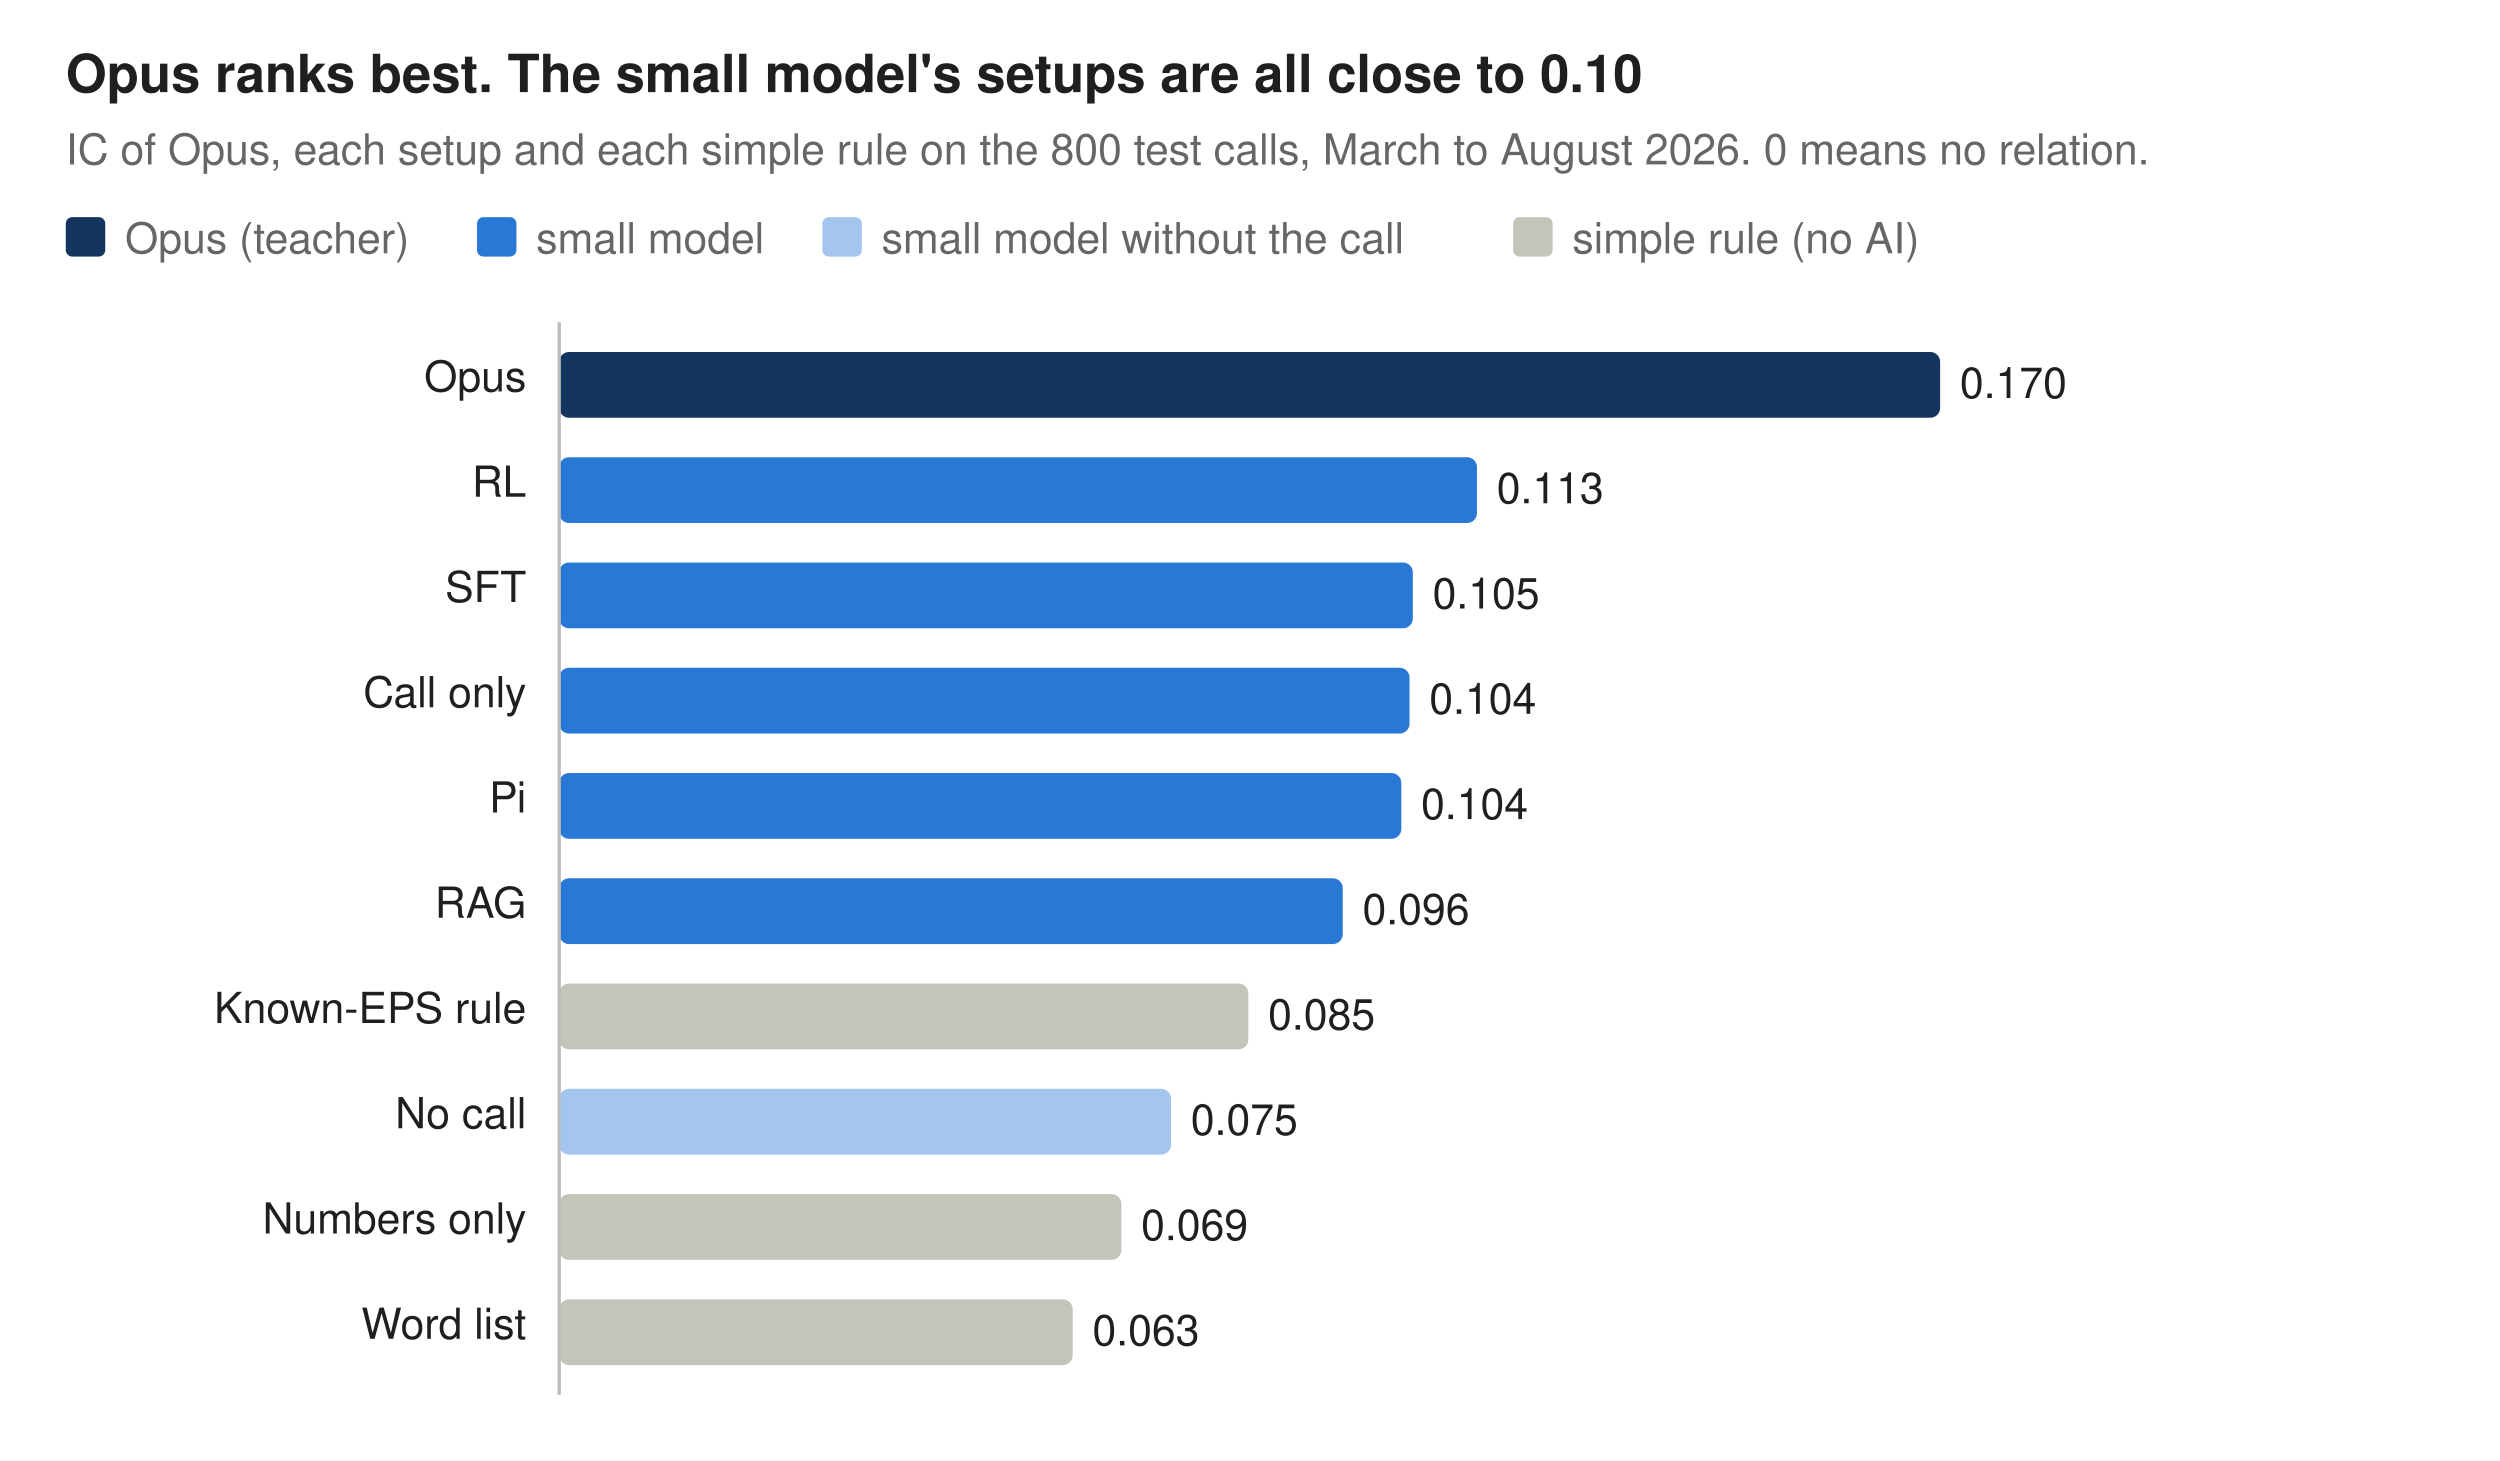
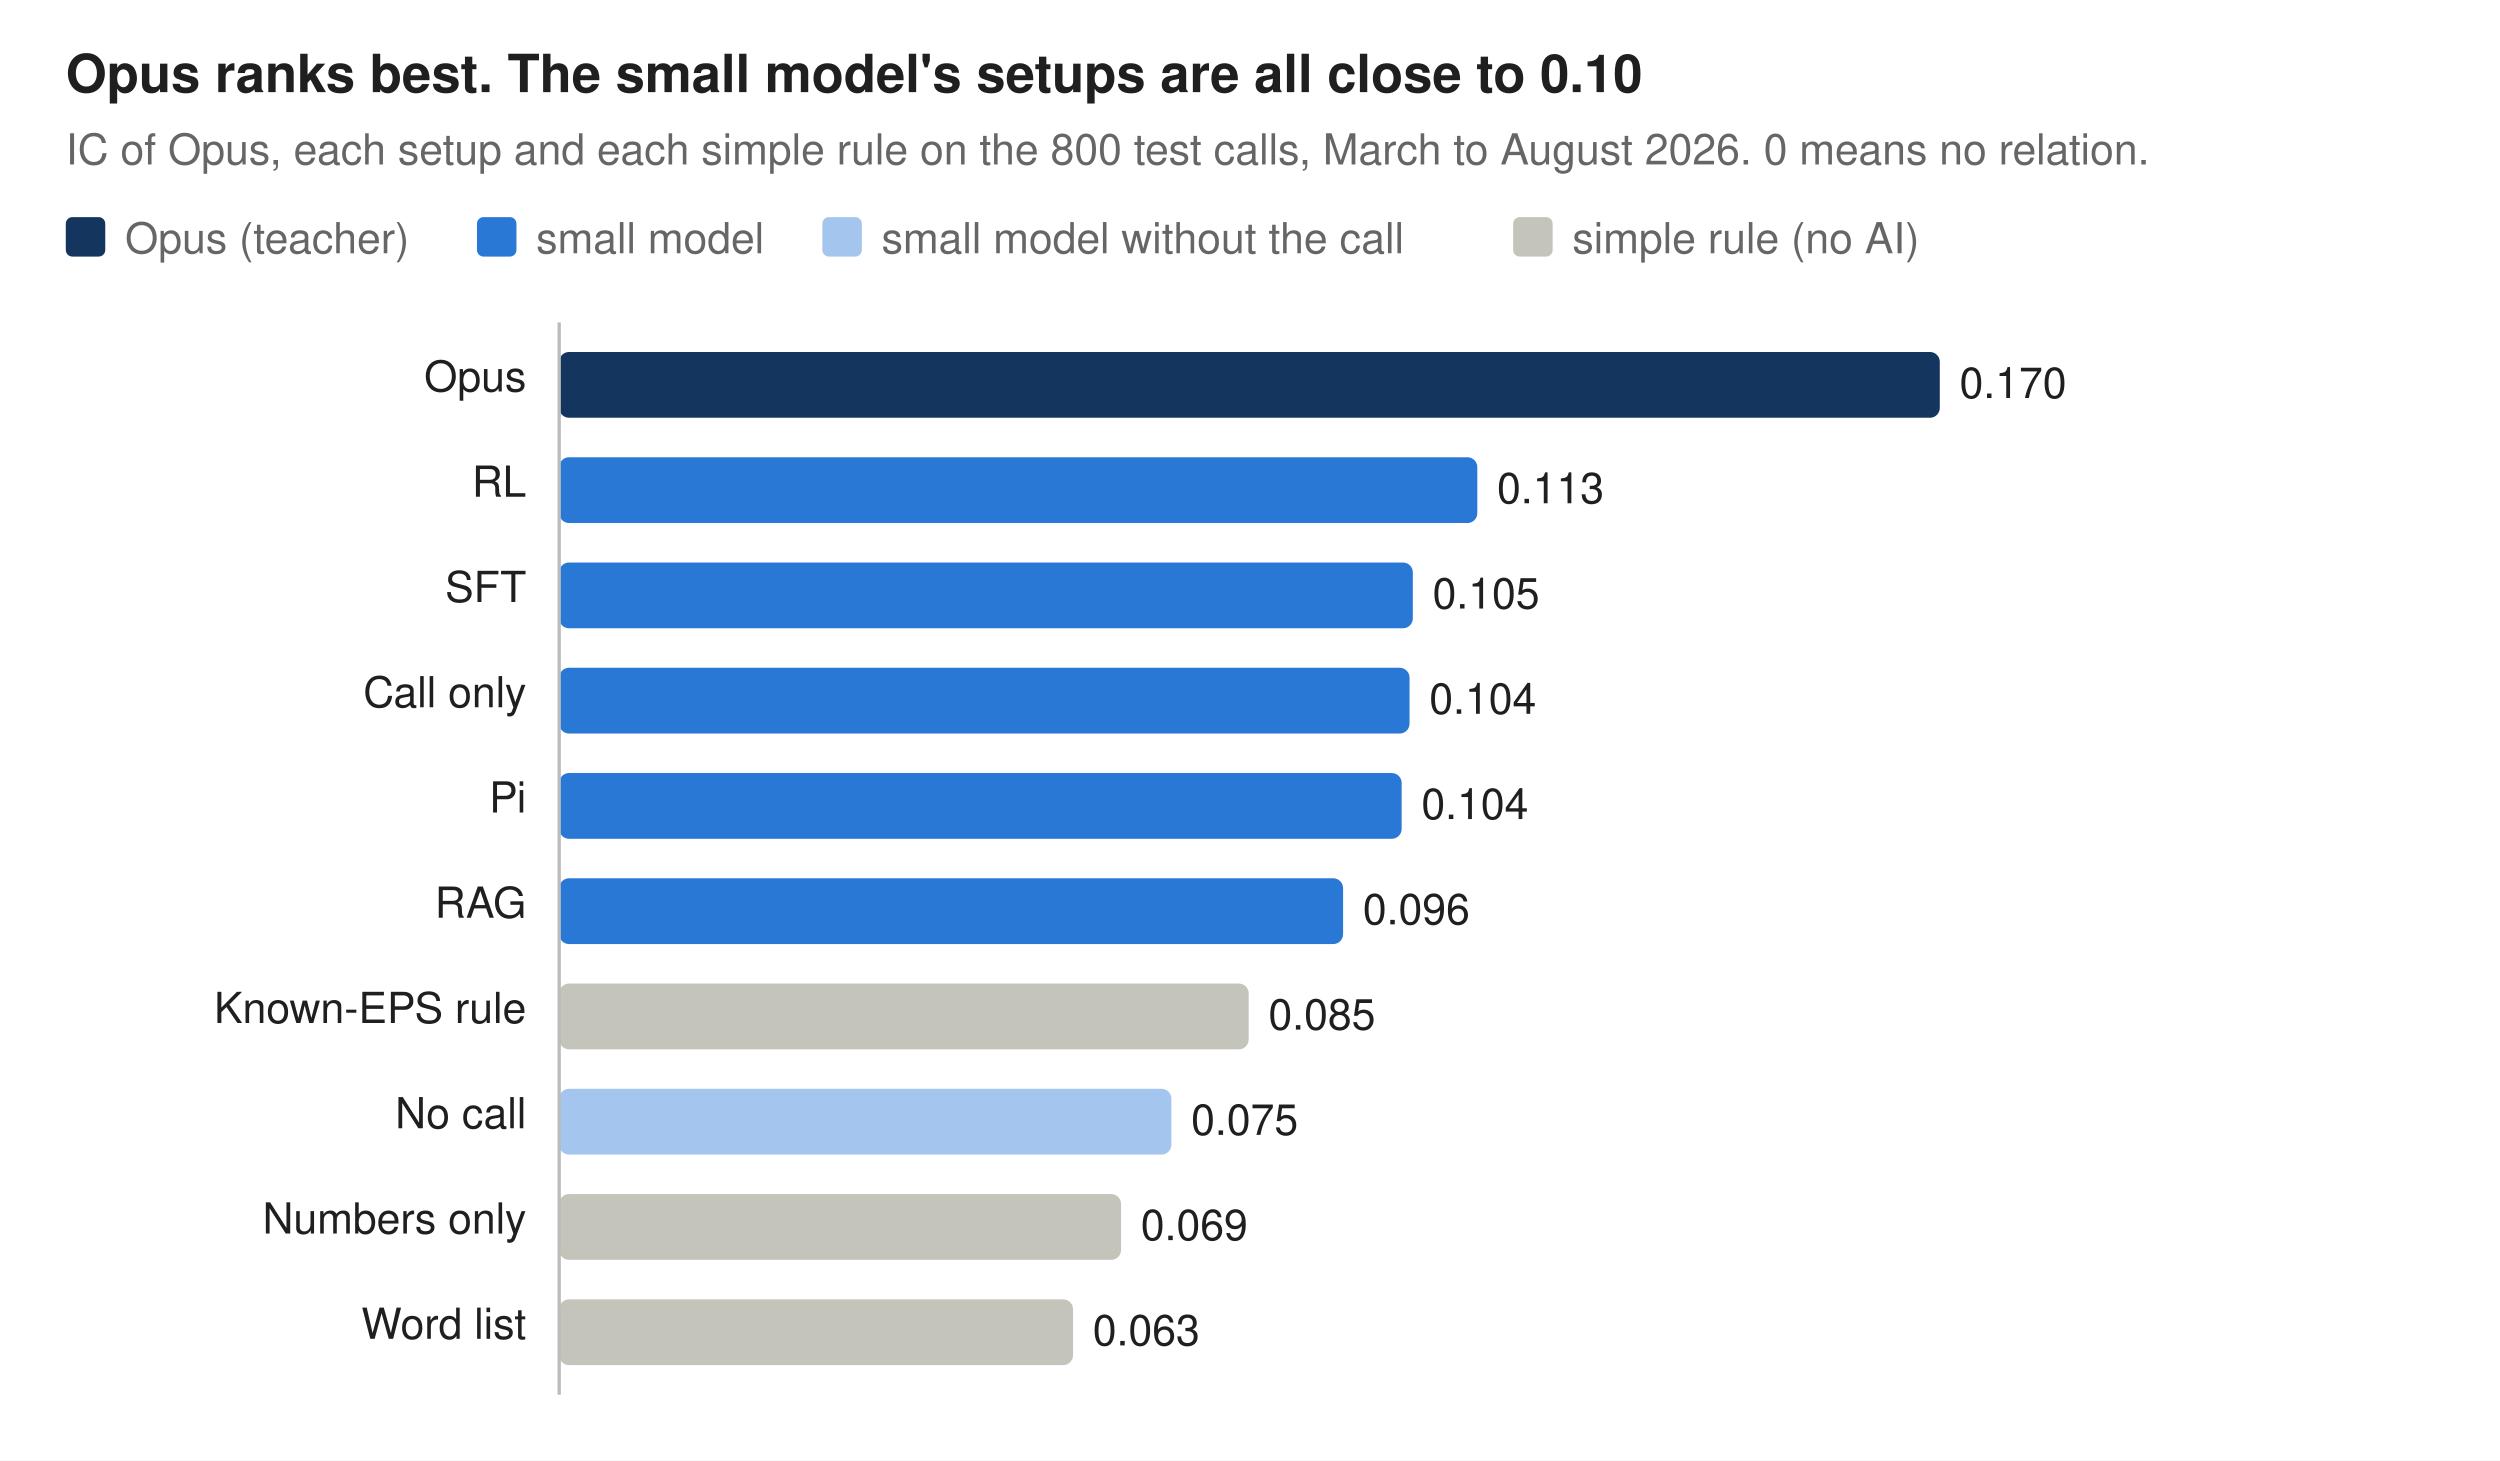
<svg xmlns="http://www.w3.org/2000/svg" viewBox="0 0 760 444" width="760" height="444" font-family="-apple-system, Helvetica, Arial, sans-serif">
  <rect width="760" height="444" fill="white" />
  <text x="20.0" y="28.0" font-size="16" fill="#1f1f1f" text-anchor="start" font-weight="600">Opus ranks best. The small model's setups are all close to 0.10</text>
  <text x="20.0" y="50.0" font-size="13" fill="#666666" text-anchor="start" font-weight="normal">IC of Opus, each setup and each simple rule on the 800 test calls, March to August 2026. 0 means no relation.</text>
  <rect x="20" y="66" width="12" height="12" rx="2" fill="#14365e" />
  <text x="38.0" y="77.0" font-size="13" fill="#666666" text-anchor="start" font-weight="normal">Opus (teacher)</text>
  <rect x="145" y="66" width="12" height="12" rx="2" fill="#2a78d6" />
  <text x="163.0" y="77.0" font-size="13" fill="#666666" text-anchor="start" font-weight="normal">small model</text>
  <rect x="250" y="66" width="12" height="12" rx="2" fill="#a3c5ee" />
  <text x="268.0" y="77.0" font-size="13" fill="#666666" text-anchor="start" font-weight="normal">small model without the call</text>
  <rect x="460" y="66" width="12" height="12" rx="2" fill="#c4c4bb" />
  <text x="478.0" y="77.0" font-size="13" fill="#666666" text-anchor="start" font-weight="normal">simple rule (no AI)</text>
  <text x="160.0" y="119.0" font-size="13" fill="#1f1f1f" text-anchor="end" font-weight="normal">Opus</text>
-   <rect x="170" y="107" width="419.8" height="20" rx="3" fill="#14365e" />
-   <text x="595.8" y="121.0" font-size="13" fill="#1f1f1f" text-anchor="start" font-weight="normal">0.170</text>
+   <rect x="170" y="107" width="419.7" height="20" rx="3" fill="#14365e" />
+   <text x="595.7" y="121.0" font-size="13" fill="#1f1f1f" text-anchor="start" font-weight="normal">0.170</text>
  <text x="160.0" y="151.0" font-size="13" fill="#1f1f1f" text-anchor="end" font-weight="normal">RL</text>
-   <rect x="170" y="139" width="279.0" height="20" rx="3" fill="#2a78d6" />
-   <text x="455.0" y="153.0" font-size="13" fill="#1f1f1f" text-anchor="start" font-weight="normal">0.113</text>
+   <rect x="170" y="139" width="279.1" height="20" rx="3" fill="#2a78d6" />
+   <text x="455.1" y="153.0" font-size="13" fill="#1f1f1f" text-anchor="start" font-weight="normal">0.113</text>
  <text x="160.0" y="183.0" font-size="13" fill="#1f1f1f" text-anchor="end" font-weight="normal">SFT</text>
  <rect x="170" y="171" width="259.5" height="20" rx="3" fill="#2a78d6" />
  <text x="435.5" y="185.0" font-size="13" fill="#1f1f1f" text-anchor="start" font-weight="normal">0.105</text>
  <text x="160.0" y="215.0" font-size="13" fill="#1f1f1f" text-anchor="end" font-weight="normal">Call only</text>
  <rect x="170" y="203" width="258.5" height="20" rx="3" fill="#2a78d6" />
  <text x="434.5" y="217.0" font-size="13" fill="#1f1f1f" text-anchor="start" font-weight="normal">0.104</text>
  <text x="160.0" y="247.0" font-size="13" fill="#1f1f1f" text-anchor="end" font-weight="normal">Pi</text>
-   <rect x="170" y="235" width="256.0" height="20" rx="3" fill="#2a78d6" />
-   <text x="432.0" y="249.0" font-size="13" fill="#1f1f1f" text-anchor="start" font-weight="normal">0.104</text>
+   <rect x="170" y="235" width="256.1" height="20" rx="3" fill="#2a78d6" />
+   <text x="432.1" y="249.0" font-size="13" fill="#1f1f1f" text-anchor="start" font-weight="normal">0.104</text>
  <text x="160.0" y="279.0" font-size="13" fill="#1f1f1f" text-anchor="end" font-weight="normal">RAG</text>
-   <rect x="170" y="267" width="238.2" height="20" rx="3" fill="#2a78d6" />
-   <text x="414.2" y="281.0" font-size="13" fill="#1f1f1f" text-anchor="start" font-weight="normal">0.096</text>
+   <rect x="170" y="267" width="238.3" height="20" rx="3" fill="#2a78d6" />
+   <text x="414.3" y="281.0" font-size="13" fill="#1f1f1f" text-anchor="start" font-weight="normal">0.096</text>
  <text x="160.0" y="311.0" font-size="13" fill="#1f1f1f" text-anchor="end" font-weight="normal">Known-EPS rule</text>
-   <rect x="170" y="299" width="209.5" height="20" rx="3" fill="#c4c4bb" />
-   <text x="385.5" y="313.0" font-size="13" fill="#1f1f1f" text-anchor="start" font-weight="normal">0.085</text>
+   <rect x="170" y="299" width="209.6" height="20" rx="3" fill="#c4c4bb" />
+   <text x="385.6" y="313.0" font-size="13" fill="#1f1f1f" text-anchor="start" font-weight="normal">0.085</text>
  <text x="160.0" y="343.0" font-size="13" fill="#1f1f1f" text-anchor="end" font-weight="normal">No call</text>
-   <rect x="170" y="331" width="186.0" height="20" rx="3" fill="#a3c5ee" />
-   <text x="362.0" y="345.0" font-size="13" fill="#1f1f1f" text-anchor="start" font-weight="normal">0.075</text>
+   <rect x="170" y="331" width="186.1" height="20" rx="3" fill="#a3c5ee" />
+   <text x="362.1" y="345.0" font-size="13" fill="#1f1f1f" text-anchor="start" font-weight="normal">0.075</text>
  <text x="160.0" y="375.0" font-size="13" fill="#1f1f1f" text-anchor="end" font-weight="normal">Numbers only</text>
-   <rect x="170" y="363" width="170.9" height="20" rx="3" fill="#c4c4bb" />
-   <text x="346.9" y="377.0" font-size="13" fill="#1f1f1f" text-anchor="start" font-weight="normal">0.069</text>
+   <rect x="170" y="363" width="170.8" height="20" rx="3" fill="#c4c4bb" />
+   <text x="346.8" y="377.0" font-size="13" fill="#1f1f1f" text-anchor="start" font-weight="normal">0.069</text>
  <text x="160.0" y="407.0" font-size="13" fill="#1f1f1f" text-anchor="end" font-weight="normal">Word list</text>
-   <rect x="170" y="395" width="156.1" height="20" rx="3" fill="#c4c4bb" />
-   <text x="332.1" y="409.0" font-size="13" fill="#1f1f1f" text-anchor="start" font-weight="normal">0.063</text>
+   <rect x="170" y="395" width="156.2" height="20" rx="3" fill="#c4c4bb" />
+   <text x="332.2" y="409.0" font-size="13" fill="#1f1f1f" text-anchor="start" font-weight="normal">0.063</text>
  <line x1="170" x2="170" y1="98" y2="424" stroke="#bbbbbb" />
</svg>
